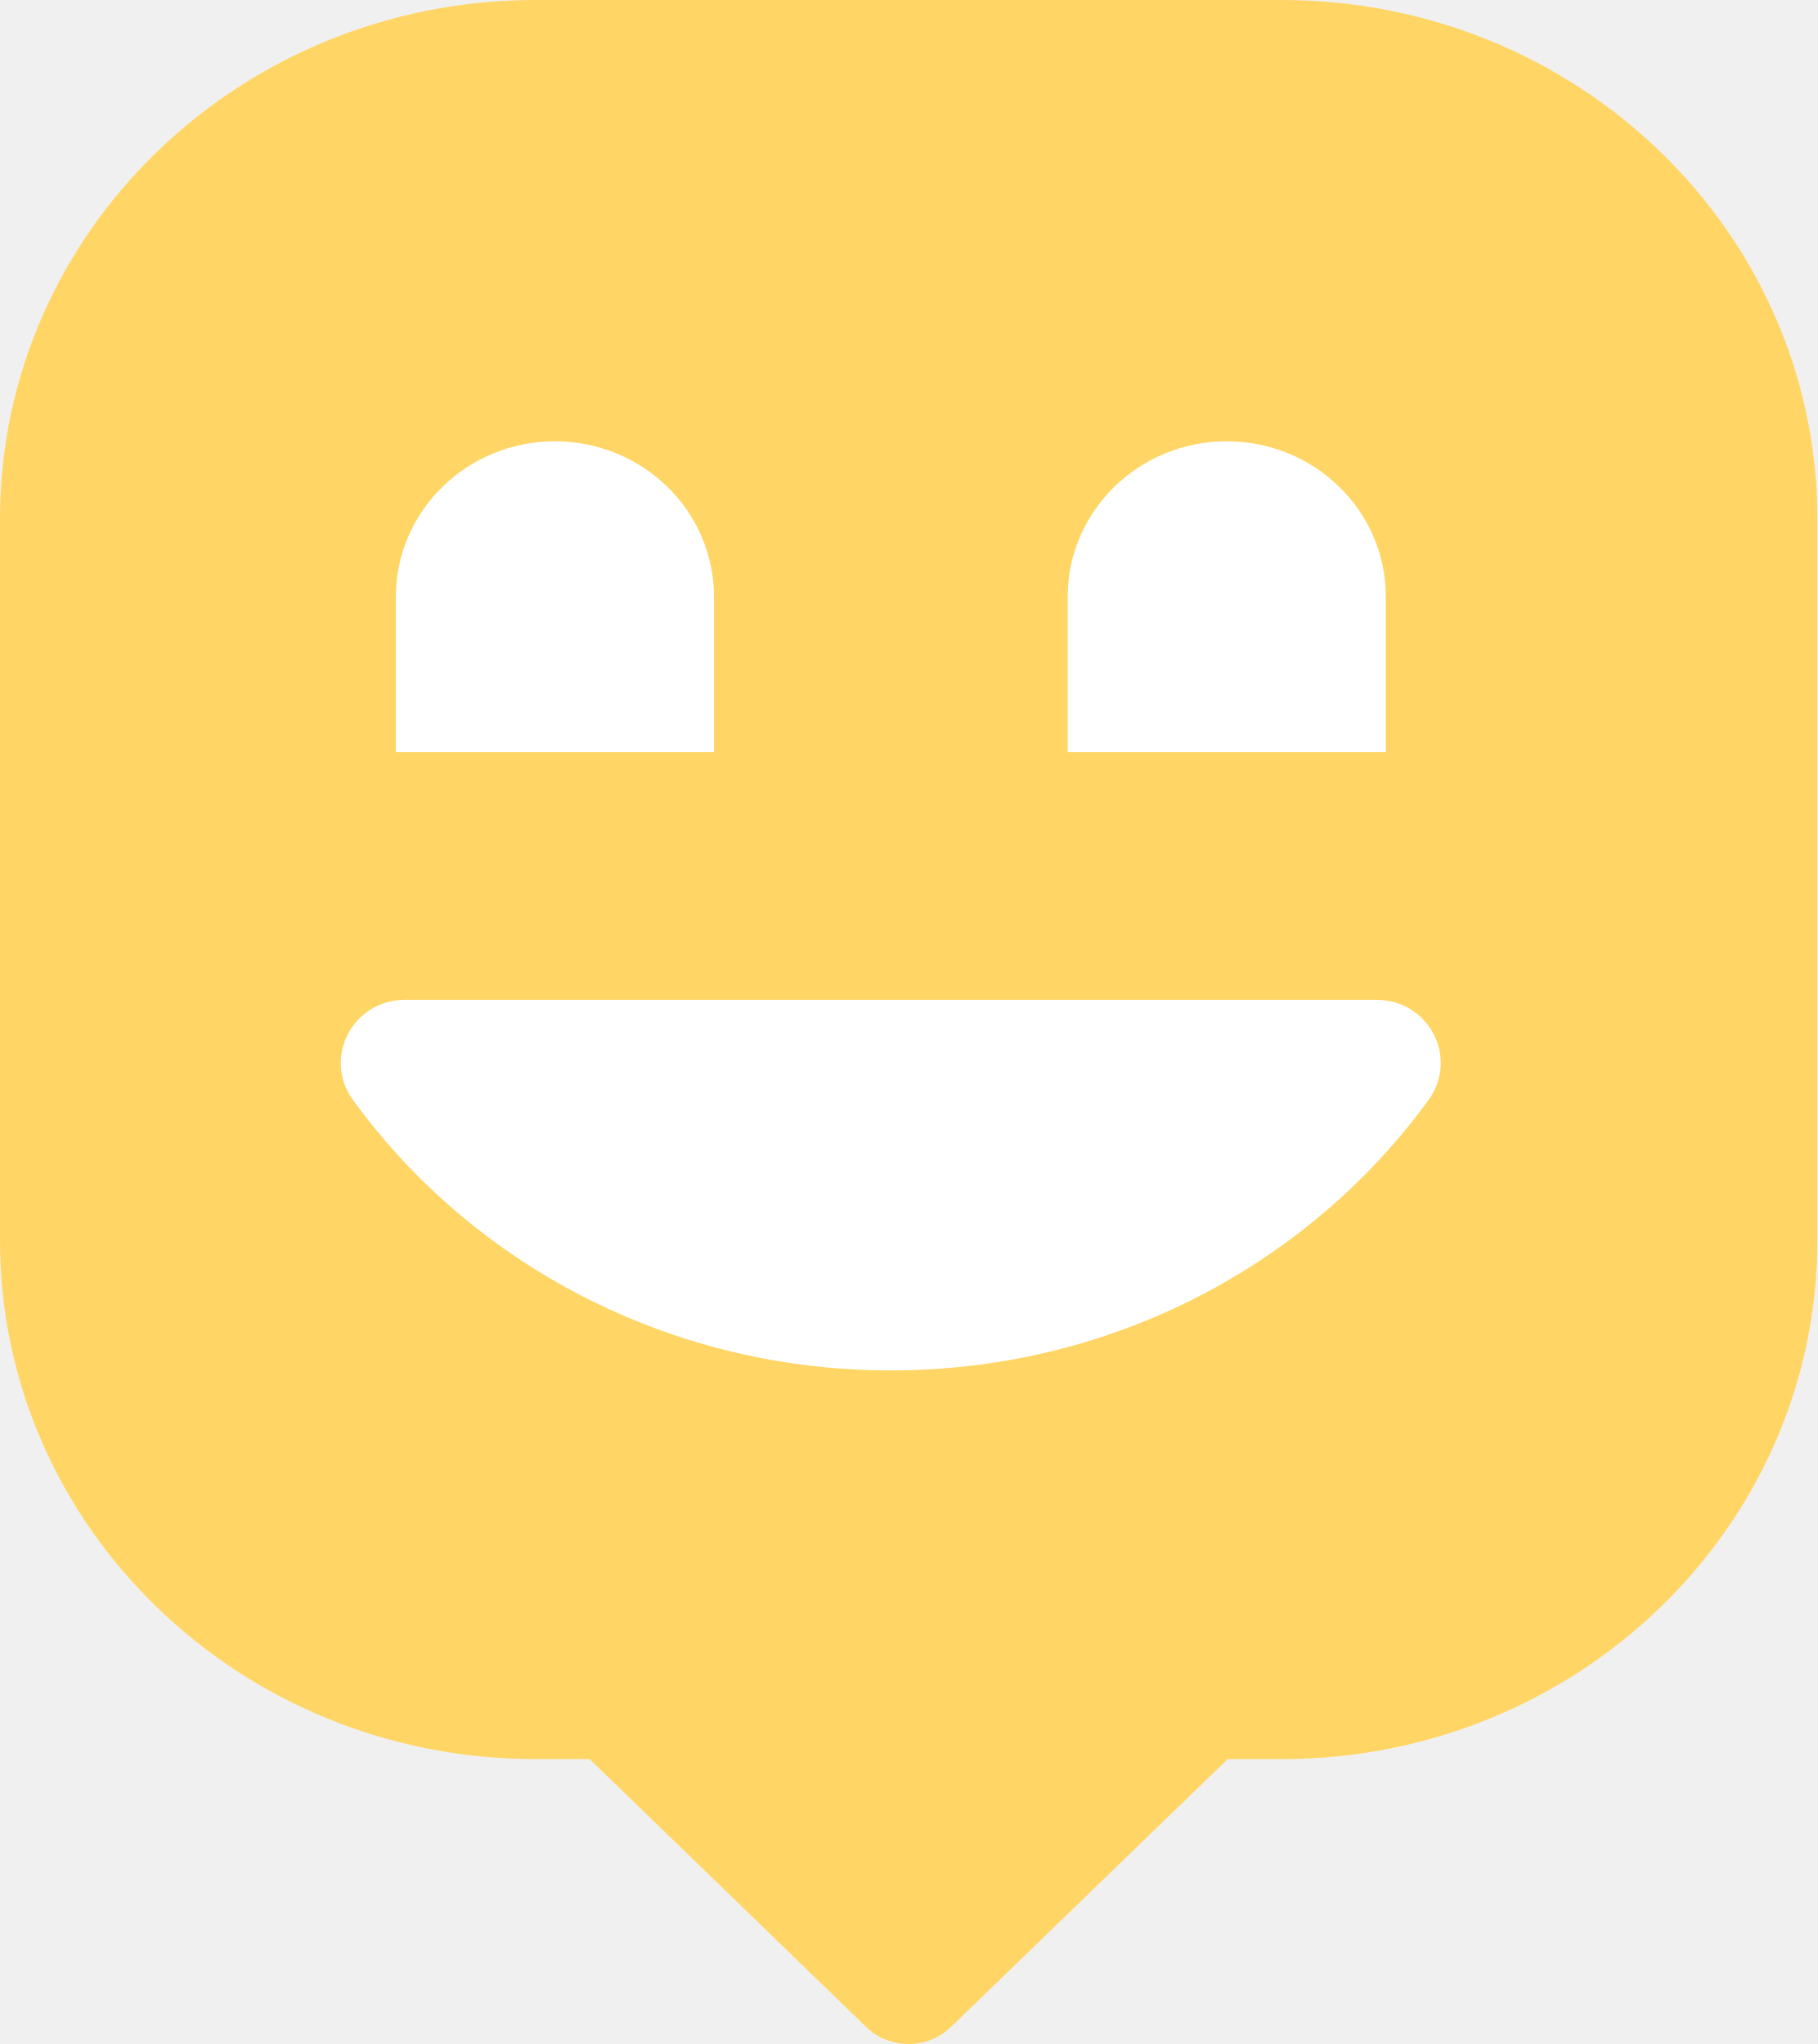
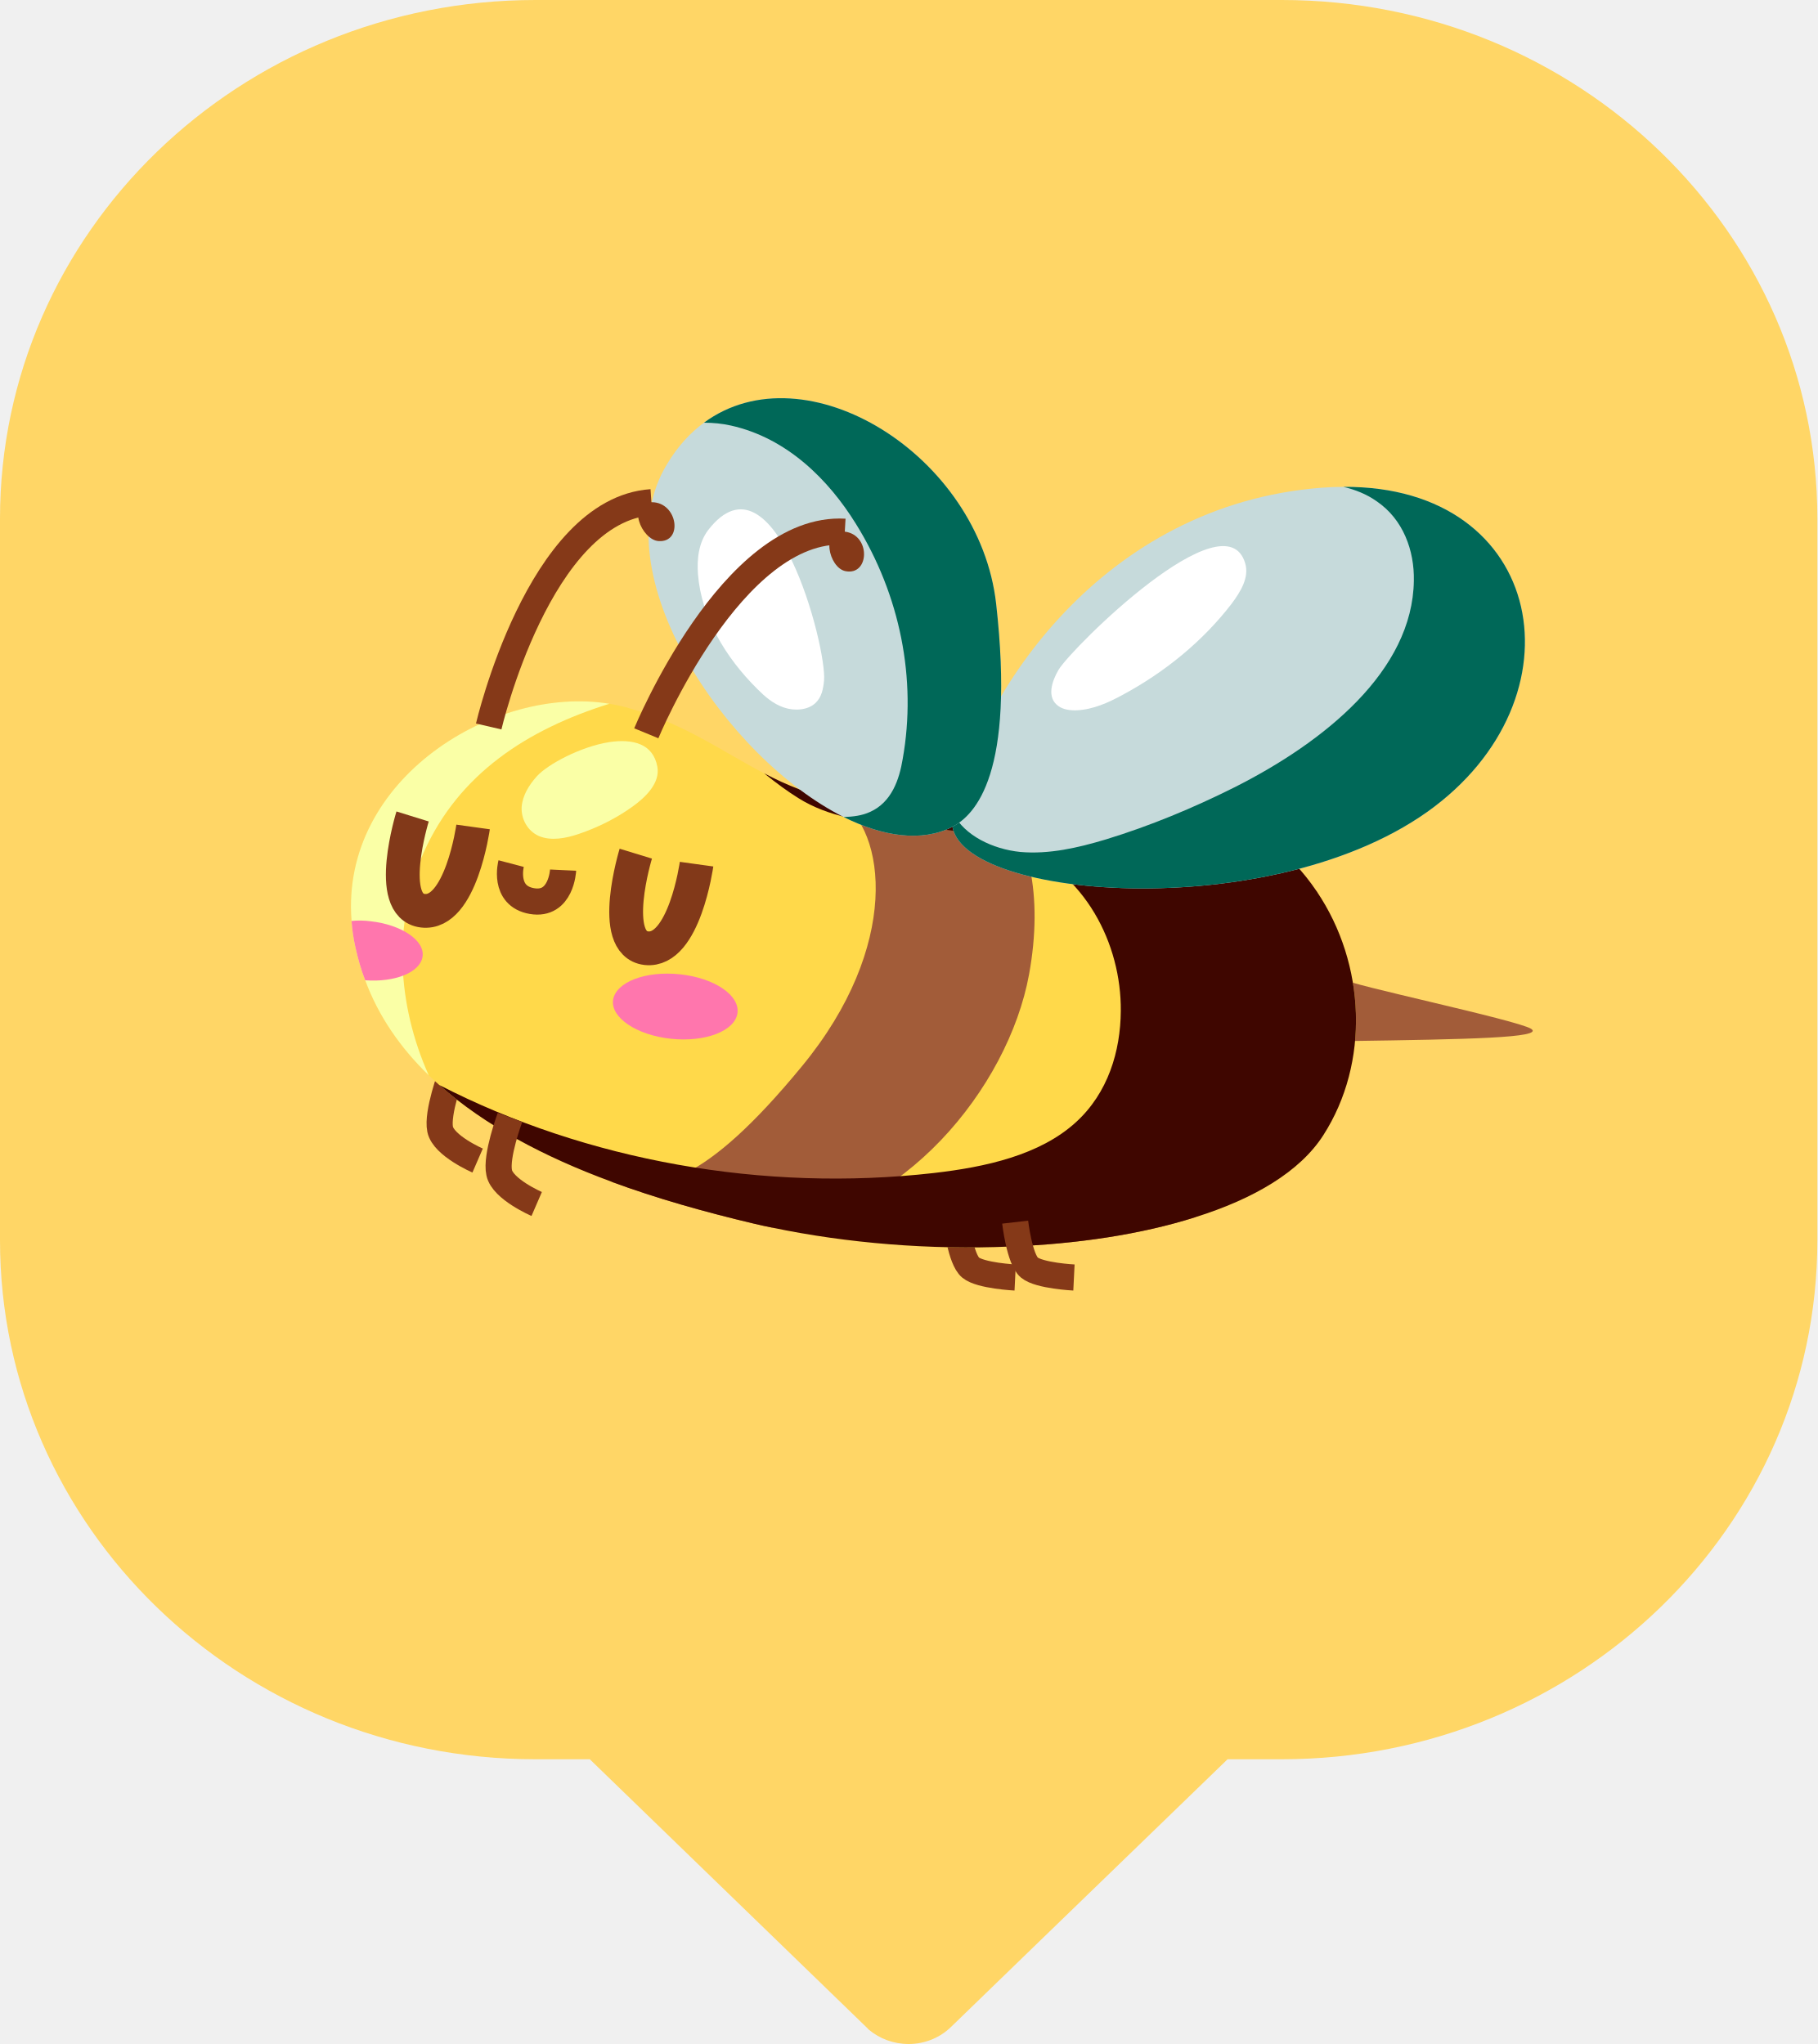
- <svg xmlns="http://www.w3.org/2000/svg" width="64" height="72" viewBox="0 0 64 72" fill="none">
-   <path d="M64 18.271V43.694C64 53.784 55.556 61.965 45.142 61.965H43.235L33.494 71.396C33.113 71.766 32.585 72 32 72C31.46 72 30.97 71.809 30.595 71.489L30.43 71.329L30.423 71.322L20.765 61.965H18.852C8.443 61.965 0 53.784 0 43.694V18.271C0 8.181 8.443 0 18.858 0H45.142C55.556 0 64 8.181 64 18.271Z" fill="#FFD666" />
-   <path d="M14.27 35.219C12.413 35.219 11.355 37.269 12.432 38.749C16.62 44.514 23.546 48.273 31.372 48.273C39.197 48.273 46.117 44.508 50.305 38.749C51.382 37.269 50.324 35.219 48.467 35.219H14.27Z" fill="white" />
-   <path d="M25.143 26.494H13.941V21.02C13.941 17.998 16.45 15.545 19.542 15.545C22.634 15.545 25.143 17.998 25.143 21.02V26.494Z" fill="white" />
-   <path d="M48.803 26.494H37.6V21.02C37.6 17.998 40.109 15.545 43.202 15.545C46.294 15.545 48.803 17.998 48.803 21.02V26.494Z" fill="white" />
+ <svg xmlns="http://www.w3.org/2000/svg" xmlns:xlink="http://www.w3.org/1999/xlink" version="1.1" preserveAspectRatio="xMidYMid meet" viewBox="0 0 64 72" width="64" height="72">
+   <defs>
+     <path d="M64 43.69C64 53.78 55.56 61.97 45.14 61.97C45.01 61.97 44.38 61.97 43.23 61.97C37.39 67.62 34.14 70.77 33.49 71.4C33.11 71.77 32.58 72 32 72C31.46 72 30.97 71.81 30.59 71.49C30.58 71.48 30.53 71.42 30.43 71.33L30.42 71.32L20.77 61.97C19.62 61.97 18.98 61.97 18.85 61.97C8.44 61.97 0 53.78 0 43.69C0 41.15 0 20.81 0 18.27C0 8.18 8.44 0 18.86 0C21.49 0 42.51 0 45.14 0C55.56 0 64 8.18 64 18.27C64 23.36 64 41.15 64 43.69Z" id="c47coFdvia" />
+     <path d="M33.67 43.05C33.67 43.05 33.83 44.36 34.18 44.65C34.53 44.94 35.75 45 35.75 45" id="aJBsFSynv" />
+     <path d="M15.89 37.83C15.89 37.83 15.38 39.2 15.5 39.78C15.62 40.36 16.82 40.88 16.82 40.88" id="f2mRZfuMDU" />
+     <path d="M47.33 34.5C47.39 34.66 53.43 35.93 53.92 36.24C54.41 36.56 51.66 36.61 47.58 36.67C43.49 36.72 47.33 34.5 47.33 34.5" id="c8iqVQtADU" />
+     <path d="M46.6 39.99C45.78 41.27 44.16 42.23 42.08 42.88C40.19 43.48 37.93 43.82 35.56 43.91C32.78 44.03 29.85 43.8 27.18 43.24C26.97 43.2 26.75 43.15 26.54 43.1C24.81 42.69 23.11 42.21 21.54 41.63C21.54 41.63 21.53 41.62 21.52 41.62C19.16 40.75 17.07 39.64 15.47 38.22C15.35 38.11 15.22 38 15.1 37.88C14.1 36.91 13.33 35.8 12.86 34.53C12.71 34.15 12.6 33.75 12.51 33.34C12.44 33.03 12.4 32.73 12.38 32.44C11.98 27.41 17.45 24.12 21.46 24.79C21.65 24.82 21.84 24.86 22.03 24.91C24.07 25.46 25.44 26.48 26.91 27.24C27.71 27.66 28.54 28.01 29.53 28.18C30.99 28.42 32.81 28.11 34.87 27.89C36.79 27.69 38.92 27.57 41.16 28.07C41.16 28.07 41.16 28.07 41.16 28.07C41.55 28.16 41.94 28.26 42.33 28.39C44.1 28.95 45.45 30.04 46.36 31.39C46.36 31.39 46.36 31.39 46.37 31.4C48.1 33.96 48.24 37.44 46.6 39.99" id="a1VM42VCfc" />
+     <path d="M21.46 26.14C22.28 26.02 23 26.19 23.15 27.01C23.25 27.57 22.76 28.07 22.25 28.43C21.69 28.83 21.05 29.15 20.37 29.38C19.92 29.53 19.41 29.63 18.98 29.45C18.57 29.27 18.35 28.84 18.37 28.43C18.4 28.03 18.62 27.66 18.91 27.34C19.28 26.93 20.44 26.3 21.46 26.14" id="a55zj6n4Co" />
+     <path d="M14.92 30.03C13.82 32.53 13.98 35.38 15.1 37.88C14.1 36.91 13.33 35.8 12.86 34.53C12.71 34.15 12.6 33.75 12.51 33.34C12.44 33.03 12.4 32.73 12.38 32.44C11.98 27.41 17.45 24.12 21.46 24.79C18.58 25.69 16.16 27.25 14.92 30.03" id="dbNhPVrCa" />
+     <path d="M36.24 34.32C35.5 38.36 31.72 42.89 27.18 43.24C26.97 43.2 26.75 43.15 26.54 43.1C24.81 42.69 23.11 42.21 21.54 41.63C23.1 41.99 24.78 41.77 28.24 37.56C31.72 33.34 31.23 29.23 29.53 28.18C30.98 28.42 32.81 28.11 34.87 27.89C36.27 29.24 36.74 31.57 36.24 34.32" id="a2pEIYWsdw" />
+     <path d="M42.08 42.88C40.19 43.48 37.93 43.82 35.56 43.91C43.85 39.63 44.03 30.13 41.16 28.07C41.55 28.16 41.94 28.26 42.33 28.39C44.1 28.95 45.45 30.04 46.36 31.39C46.36 31.39 46.36 31.39 46.37 31.4C47.71 34.5 48.06 39.46 42.08 42.88" id="aGu2MHa0m" />
+     <path d="M46.6 39.99C45.78 41.27 44.16 42.23 42.08 42.88C40.19 43.48 37.93 43.82 35.56 43.91C32.78 44.03 29.85 43.8 27.18 43.24C26.97 43.2 26.75 43.15 26.54 43.1C24.81 42.69 23.11 42.21 21.54 41.63C21.54 41.63 21.53 41.62 21.52 41.62C19.16 40.75 17.07 39.64 15.47 38.22C20.66 40.89 26.89 42 32.88 41.32C34.71 41.11 36.62 40.69 37.89 39.53C39.02 38.5 39.46 37.03 39.47 35.61C39.49 33.25 38.22 30.72 35.73 29.76C33.32 28.82 30.25 29.46 28.11 28.11C27.74 27.88 27.33 27.58 26.91 27.24C27.71 27.66 28.54 28.01 29.53 28.18C30.99 28.42 32.81 28.11 34.87 27.89C36.79 27.69 38.92 27.57 41.16 28.07C41.16 28.07 41.16 28.07 41.16 28.07C41.55 28.16 41.94 28.26 42.33 28.39C44.1 28.95 45.45 30.04 46.36 31.39C46.36 31.39 46.36 31.39 46.37 31.4C48.1 33.96 48.24 37.44 46.6 39.99" id="a3nsxAaIP" />
+     <path d="M35.75 43.05C35.75 43.05 35.9 44.36 36.25 44.65C36.6 44.94 37.82 45 37.82 45" id="c6OjF14my" />
+     <path d="M17.96 39.36C17.96 39.36 17.45 40.73 17.58 41.31C17.7 41.89 18.9 42.41 18.9 42.41" id="aE2vCB485" />
+     <path d="M14.53 28.76C14.53 28.76 13.55 31.92 14.89 32.08C16.23 32.24 16.66 29.13 16.66 29.13" id="d15oPg1WmD" />
+     <path d="M22.39 30.07C22.39 30.07 21.42 33.24 22.76 33.4C24.1 33.55 24.53 30.44 24.53 30.44" id="c1IUf8ify7" />
+     <path d="M18 30.42C18 30.42 17.7 31.56 18.73 31.74C19.77 31.92 19.83 30.65 19.83 30.65" id="b1JVZg1wZ0" />
+     <path d="M25.97 35.69C25.88 36.32 24.83 36.72 23.62 36.59C22.41 36.46 21.5 35.84 21.59 35.22C21.69 34.59 22.74 34.19 23.95 34.32C25.16 34.45 26.06 35.06 25.97 35.69" id="a3FPKqAgm9" />
+     <path d="M14.88 33.7C14.8 34.25 13.91 34.61 12.86 34.53C12.71 34.15 12.6 33.75 12.51 33.34C12.44 33.03 12.4 32.73 12.38 32.44C12.59 32.42 12.81 32.42 13.04 32.45C14.14 32.57 14.97 33.13 14.88 33.7" id="bHsOiU05" />
+     <path d="M50.26 28.6C44.47 32.71 32.98 31.59 33.55 28.76C33.56 28.73 33.56 28.69 33.57 28.66C34.48 24.44 38.8 17.78 46.54 17.18C46.8 17.16 47.06 17.15 47.31 17.15C54.45 17.1 55.86 24.62 50.26 28.6" id="dgNMBki3m" />
+     <path d="M50.26 28.6C44.47 32.71 32.98 31.59 33.55 28.76C33.56 28.73 33.56 28.69 33.57 28.66C33.97 29.43 34.95 29.91 35.93 30.01C36.95 30.1 37.97 29.86 38.94 29.57C40.51 29.09 42.02 28.46 43.46 27.74C46.64 26.14 49.75 23.63 49.79 20.45C49.81 19.4 49.42 18.29 48.47 17.65C48.13 17.41 47.73 17.25 47.31 17.15C54.45 17.1 55.86 24.62 50.26 28.6" id="a8omwabNu" />
+     <path d="M37.28 23.59C37.04 24 36.85 24.57 37.27 24.87C37.45 25 37.7 25.03 37.93 25.02C38.5 24.99 39.03 24.75 39.51 24.49C41.04 23.67 42.37 22.57 43.37 21.27C43.69 20.84 44 20.34 43.85 19.84C43.15 17.47 37.77 22.79 37.28 23.59" id="a2YGFi7Ial" />
+     <path d="M33.53 29.13C32.45 29.67 31.1 29.47 29.71 28.78C25.55 26.69 21.15 20.17 23.49 16.35C23.86 15.73 24.3 15.25 24.79 14.89C28.37 12.25 34.49 16.03 35.08 21.27C35.75 27.23 34.36 28.7 33.53 29.13" id="a1thJtUfbg" />
+     <path d="M24.94 18.67C24.6 19.12 24.54 19.69 24.58 20.23C24.7 21.73 25.53 23.14 26.67 24.27C26.93 24.53 27.22 24.79 27.6 24.92C27.97 25.05 28.44 25.02 28.71 24.77C28.94 24.56 28.99 24.26 29.02 23.97C29.12 22.78 27.26 15.68 24.94 18.67" id="b7kwmDH08" />
+     <path d="M33.53 29.13C32.45 29.67 31.1 29.47 29.71 28.78C30.04 28.77 30.36 28.73 30.64 28.6C31.4 28.26 31.67 27.46 31.79 26.73C32.29 23.92 31.7 20.96 30.14 18.45C29.18 16.9 27.72 15.43 25.74 14.99C25.43 14.92 25.11 14.89 24.79 14.89C28.37 12.25 34.49 16.03 35.08 21.27C35.75 27.23 34.36 28.7 33.53 29.13" id="a4mKpebhy2" />
+     <path d="M17.21 25.59C17.21 25.59 18.98 17.96 22.94 17.69" id="m8OWxnDL2" />
+     <path d="M23.2 19.06C24.06 19.11 23.87 17.7 22.96 17.69C22.04 17.68 22.59 19.03 23.2 19.06" id="cttiGBZZK" />
+     <path d="M22.76 25.83C22.76 25.83 25.78 18.5 29.75 18.73" id="gBXPXHYEg" />
+     <path d="M29.78 20.12C30.62 20.28 30.67 18.86 29.77 18.73C28.87 18.6 29.18 20.01 29.78 20.12" id="a2Suo1Id7Y" />
+   </defs>
+   <g>
+     <g>
+       <g>
+         <use xlink:href="#c47coFdvia" opacity="1" fill="#ffd666" fill-opacity="1" />
+         <g>
+           <use xlink:href="#c47coFdvia" opacity="1" fill-opacity="0" stroke="#000000" stroke-width="1" stroke-opacity="0" />
+         </g>
+       </g>
+       <g>
+         <g>
+           <use xlink:href="#aJBsFSynv" opacity="1" fill="#000000" fill-opacity="0" />
+           <g>
+             <use xlink:href="#aJBsFSynv" opacity="1" fill-opacity="0" stroke="#853918" stroke-width="0.92" stroke-opacity="1" />
+           </g>
+         </g>
+         <g>
+           <use xlink:href="#f2mRZfuMDU" opacity="1" fill="#000000" fill-opacity="0" />
+           <g>
+             <use xlink:href="#f2mRZfuMDU" opacity="1" fill-opacity="0" stroke="#853918" stroke-width="0.92" stroke-opacity="1" />
+           </g>
+         </g>
+         <g>
+           <use xlink:href="#c8iqVQtADU" opacity="1" fill="#a25c39" fill-opacity="1" />
+           <g>
+             <use xlink:href="#c8iqVQtADU" opacity="1" fill-opacity="0" stroke="#000000" stroke-width="1" stroke-opacity="0" />
+           </g>
+         </g>
+         <g>
+           <use xlink:href="#a1VM42VCfc" opacity="1" fill="#ffd94a" fill-opacity="1" />
+           <g>
+             <use xlink:href="#a1VM42VCfc" opacity="1" fill-opacity="0" stroke="#000000" stroke-width="1" stroke-opacity="0" />
+           </g>
+         </g>
+         <g>
+           <use xlink:href="#a55zj6n4Co" opacity="1" fill="#faffa6" fill-opacity="1" />
+           <g>
+             <use xlink:href="#a55zj6n4Co" opacity="1" fill-opacity="0" stroke="#000000" stroke-width="1" stroke-opacity="0" />
+           </g>
+         </g>
+         <g>
+           <use xlink:href="#dbNhPVrCa" opacity="1" fill="#faffa6" fill-opacity="1" />
+           <g>
+             <use xlink:href="#dbNhPVrCa" opacity="1" fill-opacity="0" stroke="#000000" stroke-width="1" stroke-opacity="0" />
+           </g>
+         </g>
+         <g>
+           <use xlink:href="#a2pEIYWsdw" opacity="1" fill="#a25c39" fill-opacity="1" />
+           <g>
+             <use xlink:href="#a2pEIYWsdw" opacity="1" fill-opacity="0" stroke="#000000" stroke-width="1" stroke-opacity="0" />
+           </g>
+         </g>
+         <g>
+           <use xlink:href="#aGu2MHa0m" opacity="1" fill="#a25c39" fill-opacity="1" />
+           <g>
+             <use xlink:href="#aGu2MHa0m" opacity="1" fill-opacity="0" stroke="#000000" stroke-width="1" stroke-opacity="0" />
+           </g>
+         </g>
+         <g>
+           <use xlink:href="#a3nsxAaIP" opacity="1" fill="#3f0600" fill-opacity="1" />
+           <g>
+             <use xlink:href="#a3nsxAaIP" opacity="1" fill-opacity="0" stroke="#000000" stroke-width="1" stroke-opacity="0" />
+           </g>
+         </g>
+         <g>
+           <use xlink:href="#c6OjF14my" opacity="1" fill="#000000" fill-opacity="0" />
+           <g>
+             <use xlink:href="#c6OjF14my" opacity="1" fill-opacity="0" stroke="#853918" stroke-width="0.92" stroke-opacity="1" />
+           </g>
+         </g>
+         <g>
+           <use xlink:href="#aE2vCB485" opacity="1" fill="#000000" fill-opacity="0" />
+           <g>
+             <use xlink:href="#aE2vCB485" opacity="1" fill-opacity="0" stroke="#853918" stroke-width="0.92" stroke-opacity="1" />
+           </g>
+         </g>
+         <g>
+           <use xlink:href="#d15oPg1WmD" opacity="1" fill="#000000" fill-opacity="0" />
+           <g>
+             <use xlink:href="#d15oPg1WmD" opacity="1" fill-opacity="0" stroke="#823919" stroke-width="1.19" stroke-opacity="1" />
+           </g>
+         </g>
+         <g>
+           <use xlink:href="#c1IUf8ify7" opacity="1" fill="#000000" fill-opacity="0" />
+           <g>
+             <use xlink:href="#c1IUf8ify7" opacity="1" fill-opacity="0" stroke="#823919" stroke-width="1.19" stroke-opacity="1" />
+           </g>
+         </g>
+         <g>
+           <use xlink:href="#b1JVZg1wZ0" opacity="1" fill="#000000" fill-opacity="0" />
+           <g>
+             <use xlink:href="#b1JVZg1wZ0" opacity="1" fill-opacity="0" stroke="#823919" stroke-width="0.92" stroke-opacity="1" />
+           </g>
+         </g>
+         <g>
+           <use xlink:href="#a3FPKqAgm9" opacity="1" fill="#ff76ad" fill-opacity="1" />
+           <g>
+             <use xlink:href="#a3FPKqAgm9" opacity="1" fill-opacity="0" stroke="#000000" stroke-width="1" stroke-opacity="0" />
+           </g>
+         </g>
+         <g>
+           <use xlink:href="#bHsOiU05" opacity="1" fill="#ff76ad" fill-opacity="1" />
+           <g>
+             <use xlink:href="#bHsOiU05" opacity="1" fill-opacity="0" stroke="#000000" stroke-width="1" stroke-opacity="0" />
+           </g>
+         </g>
+         <g>
+           <use xlink:href="#dgNMBki3m" opacity="1" fill="#c6dadb" fill-opacity="1" />
+           <g>
+             <use xlink:href="#dgNMBki3m" opacity="1" fill-opacity="0" stroke="#000000" stroke-width="1" stroke-opacity="0" />
+           </g>
+         </g>
+         <g>
+           <use xlink:href="#a8omwabNu" opacity="1" fill="#006858" fill-opacity="1" />
+           <g>
+             <use xlink:href="#a8omwabNu" opacity="1" fill-opacity="0" stroke="#000000" stroke-width="1" stroke-opacity="0" />
+           </g>
+         </g>
+         <g>
+           <use xlink:href="#a2YGFi7Ial" opacity="1" fill="#ffffff" fill-opacity="1" />
+           <g>
+             <use xlink:href="#a2YGFi7Ial" opacity="1" fill-opacity="0" stroke="#000000" stroke-width="1" stroke-opacity="0" />
+           </g>
+         </g>
+         <g>
+           <use xlink:href="#a1thJtUfbg" opacity="1" fill="#c6dadb" fill-opacity="1" />
+           <g>
+             <use xlink:href="#a1thJtUfbg" opacity="1" fill-opacity="0" stroke="#000000" stroke-width="1" stroke-opacity="0" />
+           </g>
+         </g>
+         <g>
+           <use xlink:href="#b7kwmDH08" opacity="1" fill="#ffffff" fill-opacity="1" />
+           <g>
+             <use xlink:href="#b7kwmDH08" opacity="1" fill-opacity="0" stroke="#000000" stroke-width="1" stroke-opacity="0" />
+           </g>
+         </g>
+         <g>
+           <use xlink:href="#a4mKpebhy2" opacity="1" fill="#006858" fill-opacity="1" />
+           <g>
+             <use xlink:href="#a4mKpebhy2" opacity="1" fill-opacity="0" stroke="#000000" stroke-width="1" stroke-opacity="0" />
+           </g>
+         </g>
+         <g>
+           <use xlink:href="#m8OWxnDL2" opacity="1" fill="#000000" fill-opacity="0" />
+           <g>
+             <use xlink:href="#m8OWxnDL2" opacity="1" fill-opacity="0" stroke="#853918" stroke-width="0.92" stroke-opacity="1" />
+           </g>
+         </g>
+         <g>
+           <use xlink:href="#cttiGBZZK" opacity="1" fill="#853918" fill-opacity="1" />
+           <g>
+             <use xlink:href="#cttiGBZZK" opacity="1" fill-opacity="0" stroke="#000000" stroke-width="1" stroke-opacity="0" />
+           </g>
+         </g>
+         <g>
+           <use xlink:href="#gBXPXHYEg" opacity="1" fill="#000000" fill-opacity="0" />
+           <g>
+             <use xlink:href="#gBXPXHYEg" opacity="1" fill-opacity="0" stroke="#853918" stroke-width="0.92" stroke-opacity="1" />
+           </g>
+         </g>
+         <g>
+           <use xlink:href="#a2Suo1Id7Y" opacity="1" fill="#853918" fill-opacity="1" />
+           <g>
+             <use xlink:href="#a2Suo1Id7Y" opacity="1" fill-opacity="0" stroke="#000000" stroke-width="1" stroke-opacity="0" />
+           </g>
+         </g>
+       </g>
+     </g>
+   </g>
</svg>
